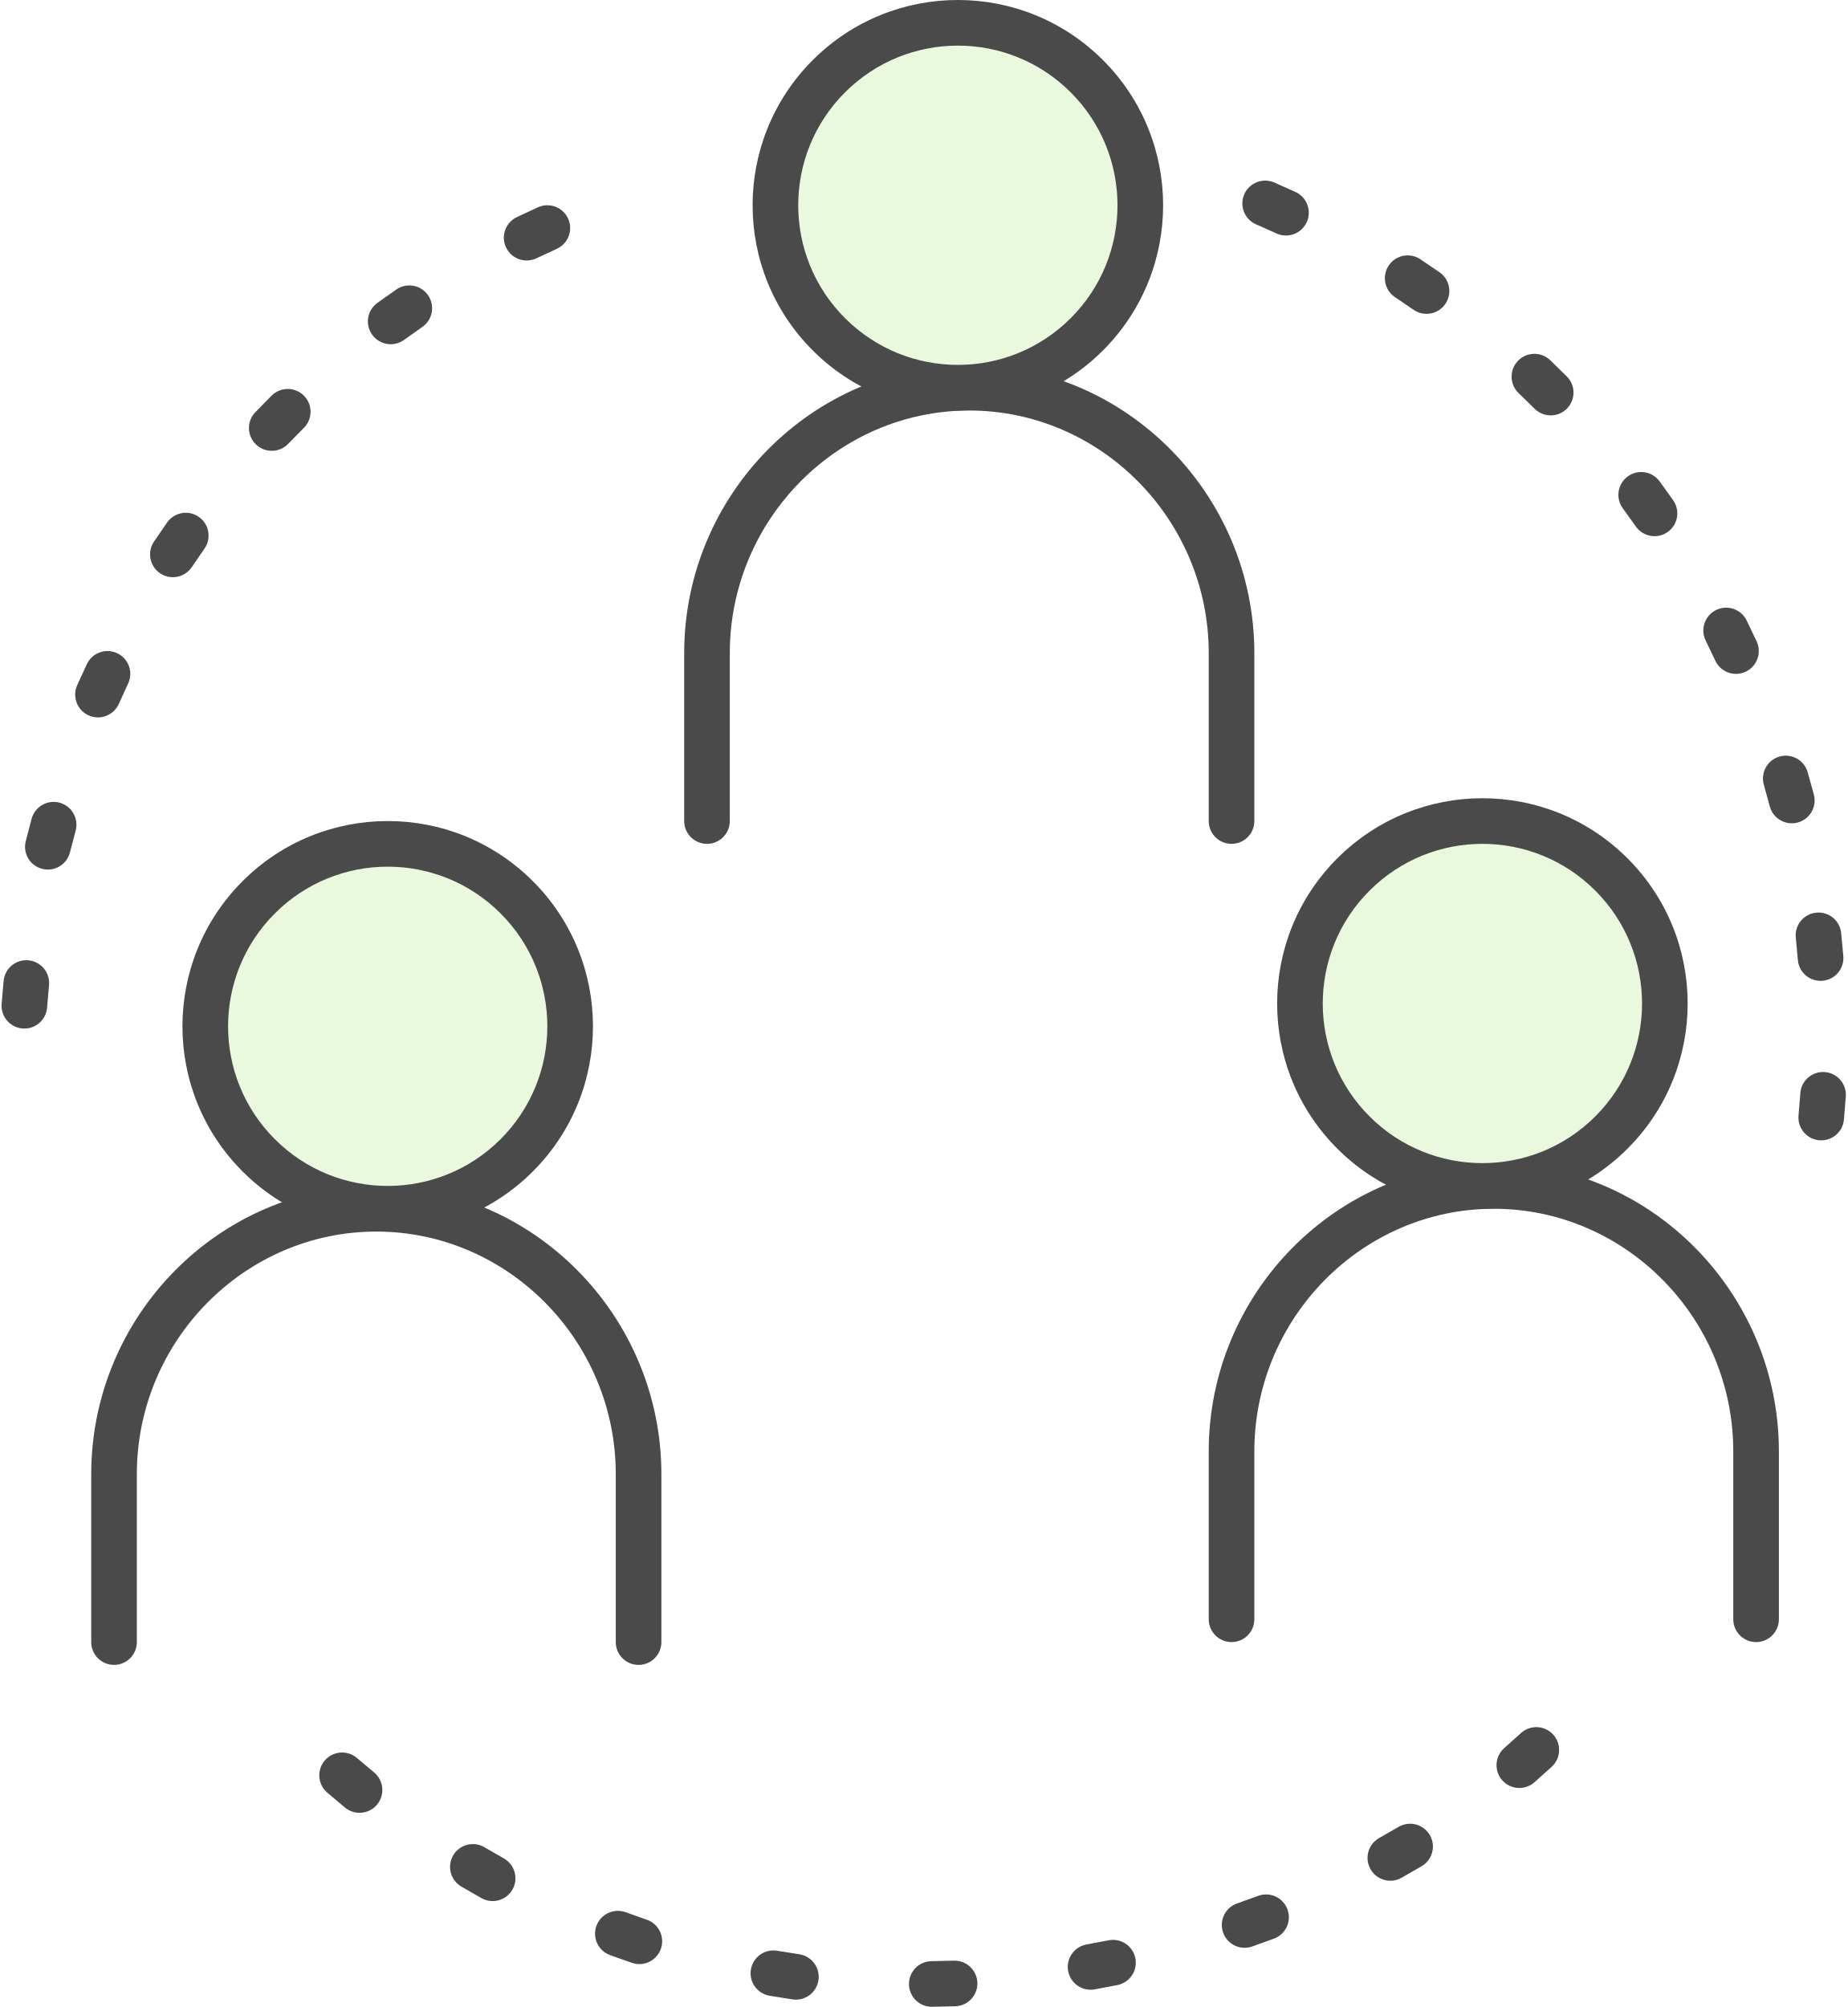
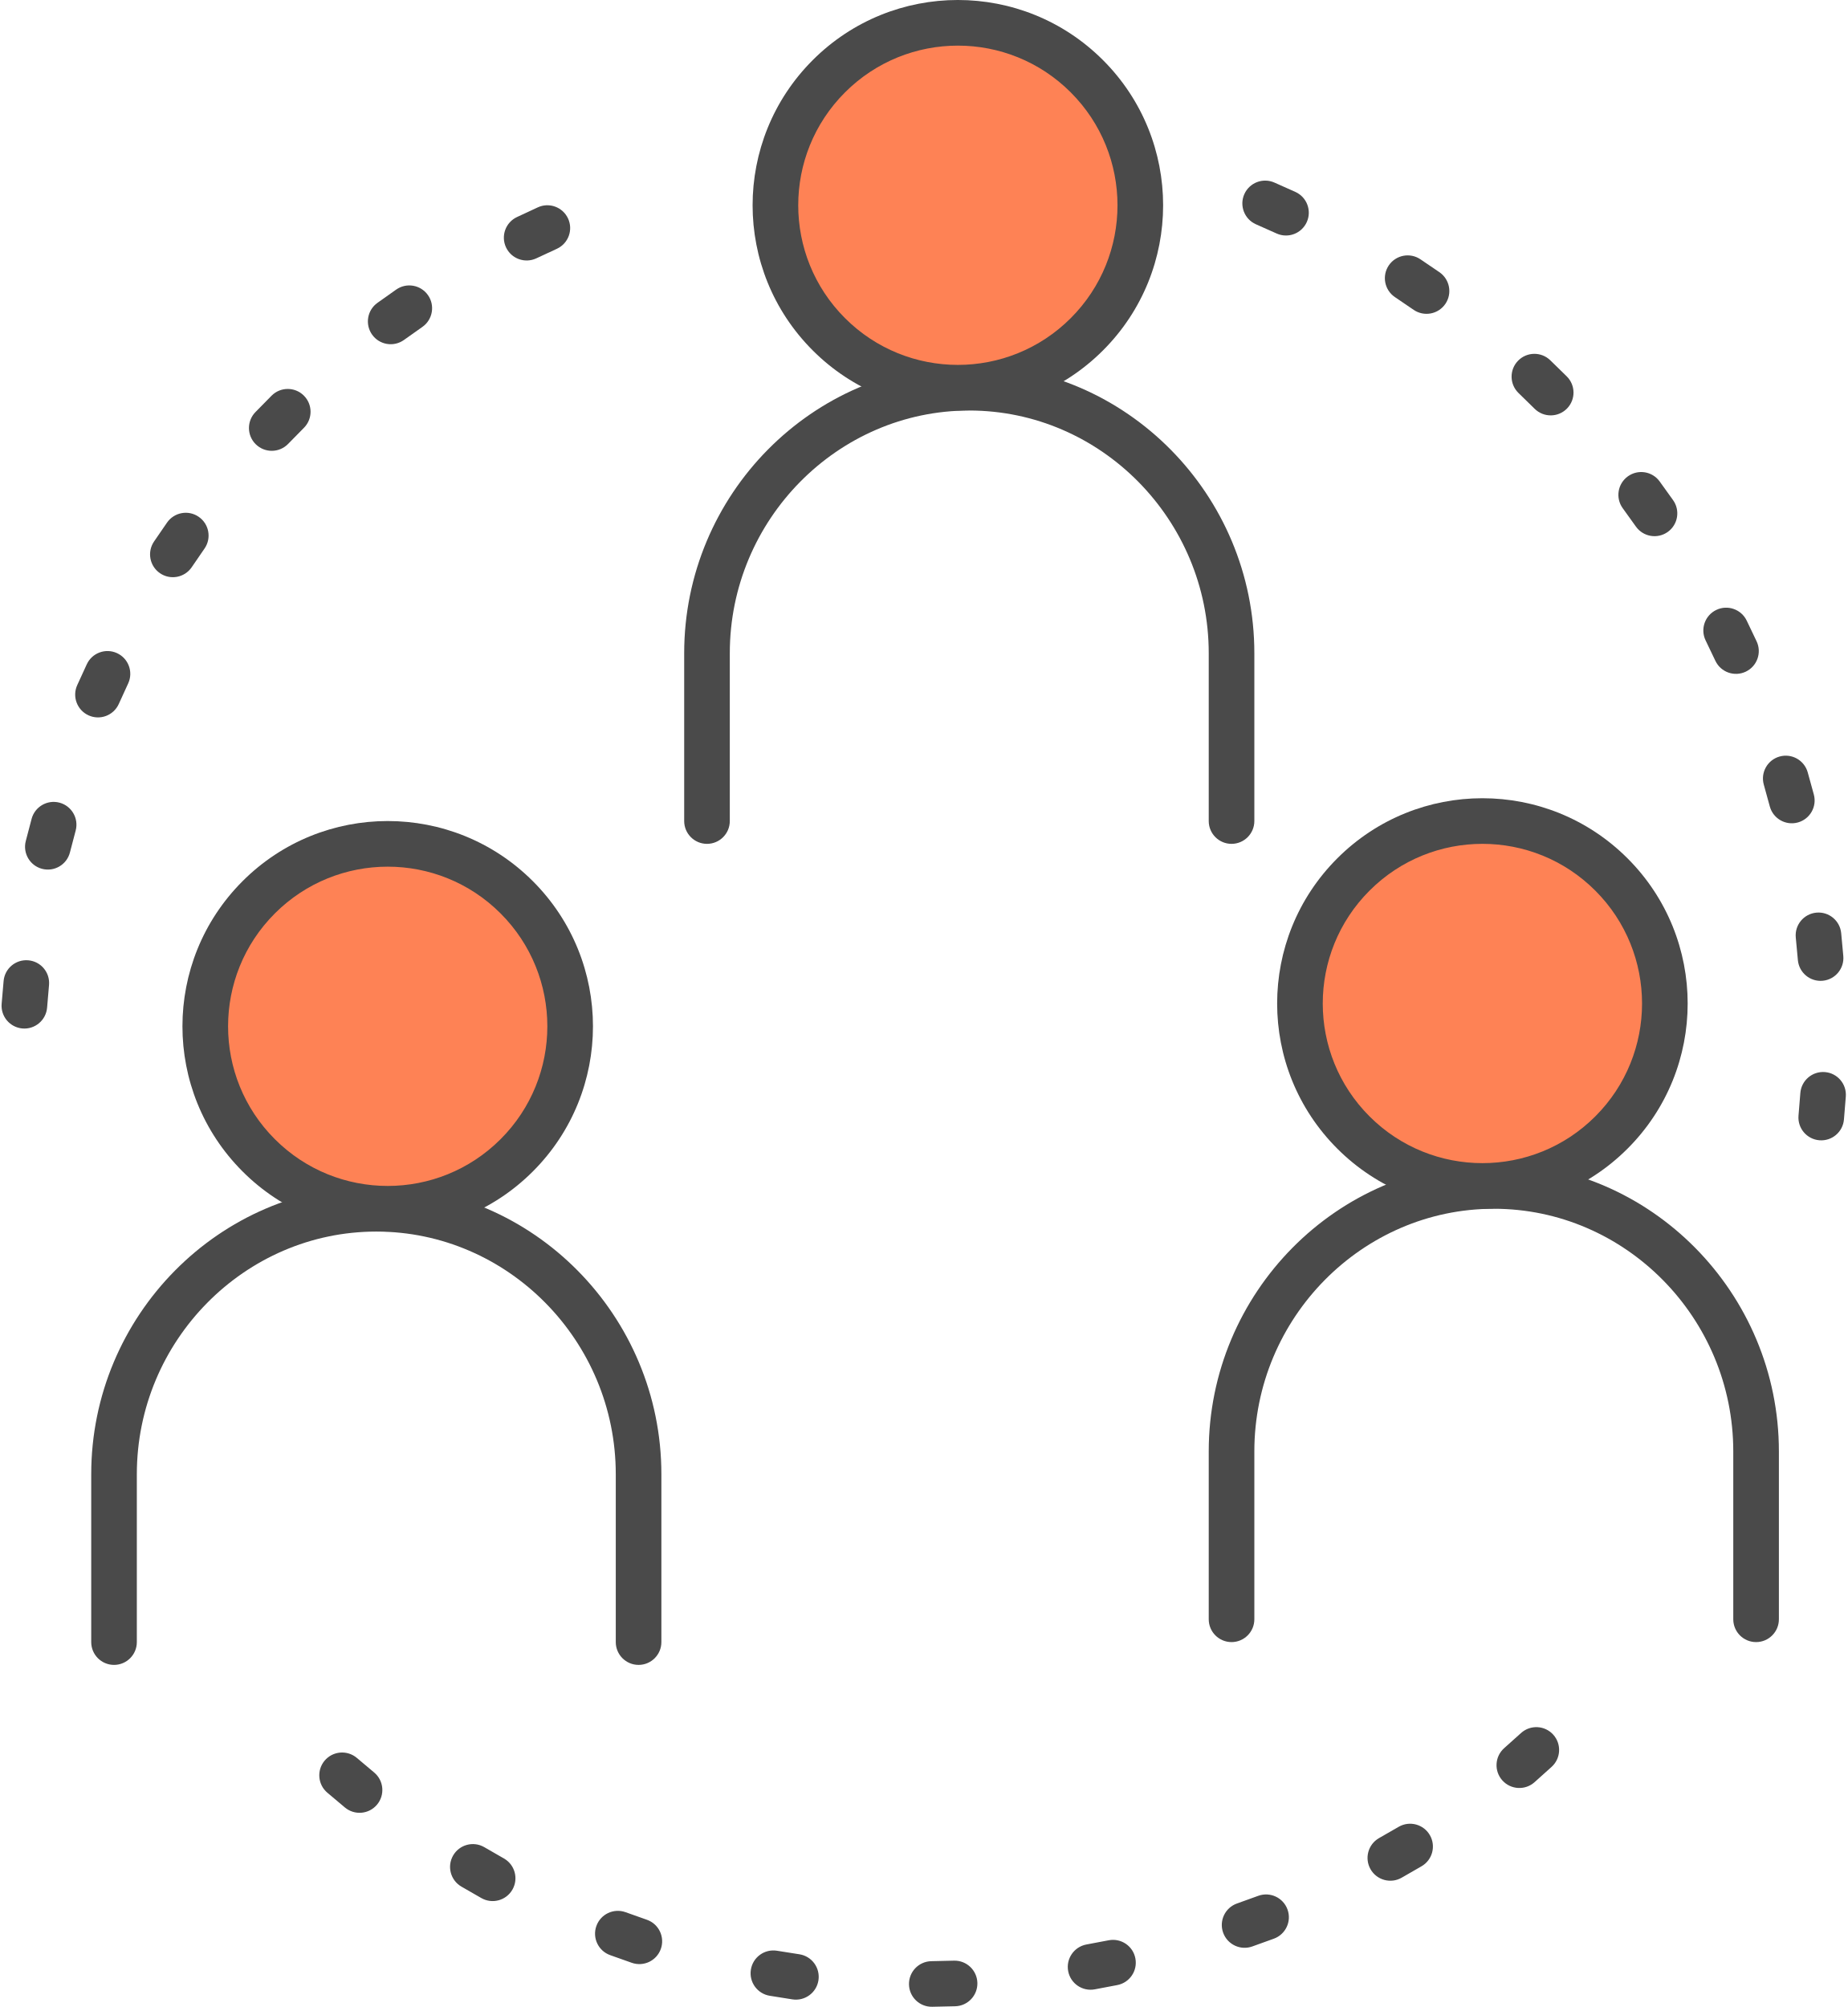
<svg xmlns="http://www.w3.org/2000/svg" width="81px" height="88px" viewBox="0 0 81 88" version="1.1">
  <defs />
  <g id="Symbols" stroke="none" stroke-width="1" fill="none" fill-rule="evenodd">
    <g id="Fields-above-the-fold" transform="translate(-742, -139)">
      <g id="above-the-fold">
-         <g id="sum" transform="translate(128, 140)">
-           <g id="icon-ovdim" transform="translate(615, 0)">
-             <path d="M5,71 C5,71.552 4.552,72 4,72 C3.448,72 3,71.552 3,71 L3,63.64 C3,56.688 8.62,51 15.5,51 C22.38,51 28,56.688 28,63.64 L28,71 C28,71.552 27.552,72 27,72 C26.448,72 26,71.552 26,71 L26,63.64 C26,57.788 21.27,53 15.5,53 C9.73,53 5,57.788 5,63.64 L5,71 Z" id="Stroke-1" fill="#4A4A4A" fill-rule="nonzero" />
-             <path d="M10.343,38.343 C7.219,41.468 7.219,46.533 10.343,49.657 C13.468,52.781 18.533,52.781 21.657,49.657 C24.781,46.533 24.781,41.468 21.657,38.343 C18.533,35.219 13.468,35.219 10.343,38.343" id="Fill-3" fill="#EAF9DE" />
-             <path d="M9.636,37.636 C13.151,34.121 18.85,34.121 22.364,37.636 C25.879,41.151 25.879,46.85 22.364,50.364 C18.85,53.879 13.151,53.879 9.636,50.364 C6.121,46.85 6.121,41.151 9.636,37.636 Z M11.051,39.051 C8.317,41.785 8.317,46.216 11.051,48.949 C13.785,51.683 18.216,51.683 20.95,48.949 C23.683,46.216 23.683,41.785 20.949,39.05 C18.216,36.317 13.785,36.317 11.051,39.051 Z" id="Stroke-5" fill="#4A4A4A" fill-rule="nonzero" />
-             <path d="M31,35 C31,35.552 30.552,36 30,36 C29.448,36 29,35.552 29,35 L29,27.64 C29,20.689 34.62,15 41.5,15 C48.38,15 54,20.689 54,27.64 L54,35 C54,35.552 53.552,36 53,36 C52.448,36 52,35.552 52,35 L52,27.64 C52,21.788 47.27,17 41.5,17 C35.73,17 31,21.788 31,27.64 L31,35 Z" id="Stroke-7" fill="#4A4A4A" fill-rule="nonzero" />
-             <path d="M35.343,2.343 C32.219,5.468 32.219,10.533 35.343,13.657 C38.468,16.781 43.533,16.781 46.657,13.657 C49.781,10.533 49.781,5.468 46.657,2.343 C43.533,-0.781 38.468,-0.781 35.343,2.343" id="Fill-9" fill="#EAF9DE" />
-             <path d="M34.636,1.636 C38.151,-1.879 43.85,-1.879 47.364,1.636 C50.879,5.151 50.879,10.85 47.364,14.364 C43.85,17.879 38.151,17.879 34.636,14.364 C31.121,10.85 31.121,5.151 34.636,1.636 Z M36.051,3.051 C33.317,5.785 33.317,10.216 36.051,12.949 C38.785,15.683 43.216,15.683 45.95,12.949 C48.683,10.216 48.683,5.785 45.949,3.05 C43.216,0.317 38.785,0.317 36.051,3.051 Z" id="Stroke-11" fill="#4A4A4A" fill-rule="nonzero" />
-             <path d="M54,70 C54,70.552 53.552,71 53,71 C52.448,71 52,70.552 52,70 L52,62.64 C52,55.688 57.62,50 64.5,50 C71.38,50 77,55.688 77,62.64 L77,70 C77,70.552 76.552,71 76,71 C75.448,71 75,70.552 75,70 L75,62.64 C75,56.788 70.27,52 64.5,52 C58.73,52 54,56.788 54,62.64 L54,70 Z" id="Stroke-13" fill="#4A4A4A" fill-rule="nonzero" />
-             <path d="M58.344,37.344 C55.219,40.467 55.219,45.533 58.344,48.657 C61.467,51.781 66.533,51.781 69.657,48.657 C72.781,45.533 72.781,40.467 69.657,37.344 C66.533,34.219 61.467,34.219 58.344,37.344" id="Fill-15" fill="#EAF9DE" />
-             <path d="M70.364,36.636 C73.879,40.151 73.879,45.85 70.364,49.364 C66.85,52.879 61.151,52.879 57.637,49.364 C54.121,45.85 54.121,40.151 57.636,36.636 C61.151,33.121 66.85,33.121 70.364,36.636 Z M59.051,38.051 C56.316,40.784 56.316,45.217 59.051,47.95 C61.784,50.683 66.217,50.683 68.95,47.95 C71.683,45.217 71.683,40.784 68.95,38.051 C66.217,35.316 61.784,35.316 59.051,38.051 Z" id="Stroke-17" fill="#4A4A4A" fill-rule="nonzero" />
-             <path d="M22.579,8.093 C23.079,7.86 23.674,8.078 23.907,8.579 C24.14,9.079 23.922,9.674 23.421,9.907 L22.515,10.328 C22.014,10.561 21.419,10.344 21.186,9.843 C20.954,9.342 21.171,8.747 21.672,8.515 L22.579,8.093 Z M16.369,11.699 C16.819,11.38 17.443,11.486 17.763,11.937 C18.082,12.387 17.975,13.012 17.525,13.331 L16.709,13.909 C16.258,14.228 15.634,14.122 15.315,13.671 C14.996,13.221 15.102,12.596 15.553,12.277 L16.369,11.699 Z M10.904,16.353 C11.291,15.959 11.925,15.954 12.318,16.341 C12.712,16.728 12.718,17.361 12.33,17.755 L11.629,18.468 C11.242,18.862 10.609,18.867 10.215,18.48 C9.821,18.093 9.816,17.46 10.203,17.066 L10.904,16.353 Z M6.321,21.918 C6.634,21.462 7.256,21.346 7.711,21.659 C8.167,21.971 8.283,22.594 7.97,23.049 L7.404,23.874 C7.092,24.329 6.469,24.445 6.014,24.133 C5.559,23.82 5.443,23.198 5.755,22.742 L6.321,21.918 Z M2.804,28.13 C3.033,27.628 3.627,27.407 4.129,27.637 C4.631,27.867 4.852,28.46 4.622,28.962 L4.206,29.872 C3.976,30.374 3.383,30.595 2.881,30.365 C2.378,30.135 2.158,29.542 2.387,29.039 L2.804,28.13 Z M0.385,34.907 C0.525,34.373 1.072,34.053 1.606,34.193 C2.14,34.334 2.459,34.88 2.319,35.415 L2.065,36.382 C1.925,36.916 1.379,37.235 0.844,37.095 C0.31,36.955 -0.009,36.408 0.131,35.874 L0.385,34.907 Z M-0.842,42.016 C-0.795,41.466 -0.311,41.058 0.24,41.106 C0.79,41.153 1.198,41.637 1.15,42.188 L1.065,43.184 C1.017,43.734 0.533,44.142 -0.017,44.095 C-0.568,44.047 -0.975,43.563 -0.928,43.013 L-0.842,42.016 Z" id="Stroke-19" fill="#4A4A4A" fill-rule="nonzero" />
-             <path d="M79.853,48.081 C79.809,48.632 79.326,49.041 78.776,48.997 C78.225,48.952 77.815,48.469 77.86,47.919 L77.941,46.922 C77.986,46.372 78.468,45.962 79.019,46.007 C79.569,46.051 79.979,46.534 79.934,47.084 L79.853,48.081 Z M79.824,40.915 C79.875,41.465 79.47,41.952 78.92,42.003 C78.371,42.054 77.883,41.649 77.833,41.1 L77.74,40.104 C77.689,39.554 78.094,39.067 78.644,39.016 C79.194,38.965 79.681,39.369 79.732,39.919 L79.824,40.915 Z M78.531,33.832 C78.678,34.365 78.365,34.915 77.833,35.062 C77.301,35.209 76.75,34.897 76.603,34.364 L76.337,33.4 C76.19,32.868 76.503,32.317 77.035,32.17 C77.568,32.023 78.118,32.336 78.265,32.868 L78.531,33.832 Z M76.021,27.116 C76.259,27.614 76.048,28.211 75.55,28.449 C75.052,28.687 74.455,28.477 74.217,27.978 L73.785,27.076 C73.547,26.578 73.758,25.981 74.256,25.743 C74.754,25.504 75.351,25.715 75.59,26.214 L76.021,27.116 Z M72.358,20.926 C72.68,21.375 72.578,22 72.129,22.322 C71.68,22.644 71.055,22.541 70.733,22.092 L70.15,21.28 C69.828,20.831 69.931,20.207 70.38,19.885 C70.829,19.563 71.453,19.665 71.775,20.114 L72.358,20.926 Z M67.693,15.498 C68.089,15.884 68.096,16.517 67.71,16.912 C67.324,17.307 66.691,17.314 66.296,16.929 L65.581,16.23 C65.186,15.844 65.178,15.211 65.564,14.816 C65.95,14.421 66.583,14.413 66.978,14.799 L67.693,15.498 Z M62.112,10.933 C62.569,11.244 62.687,11.866 62.377,12.323 C62.066,12.779 61.444,12.898 60.987,12.587 L60.161,12.025 C59.704,11.714 59.586,11.092 59.896,10.635 C60.207,10.179 60.829,10.06 61.285,10.371 L62.112,10.933 Z M55.795,7.413 C56.299,7.638 56.526,8.229 56.301,8.733 C56.076,9.238 55.485,9.464 54.981,9.24 L54.067,8.833 C53.563,8.608 53.336,8.017 53.561,7.512 C53.786,7.008 54.377,6.781 54.882,7.006 L55.795,7.413 Z" id="Stroke-21" fill="#4A4A4A" fill-rule="nonzero" />
-             <path d="M13.356,77.606 C12.934,77.251 12.879,76.62 13.235,76.197 C13.591,75.775 14.221,75.721 14.644,76.076 L15.409,76.72 C15.832,77.076 15.886,77.707 15.53,78.129 C15.174,78.552 14.544,78.606 14.121,78.25 L13.356,77.606 Z M19.236,81.724 C18.757,81.449 18.592,80.838 18.867,80.359 C19.142,79.88 19.754,79.715 20.232,79.99 L21.099,80.489 C21.578,80.764 21.743,81.375 21.468,81.854 C21.193,82.333 20.581,82.498 20.103,82.222 L19.236,81.724 Z M25.757,84.727 C25.236,84.542 24.964,83.971 25.149,83.45 C25.333,82.93 25.905,82.657 26.426,82.842 L27.368,83.176 C27.889,83.361 28.161,83.933 27.976,84.453 C27.792,84.974 27.22,85.246 26.699,85.061 L25.757,84.727 Z M32.754,86.508 C32.209,86.421 31.837,85.909 31.924,85.363 C32.01,84.818 32.523,84.446 33.068,84.533 L34.056,84.689 C34.601,84.776 34.973,85.289 34.886,85.834 C34.8,86.379 34.287,86.751 33.742,86.665 L32.754,86.508 Z M39.879,86.99 C39.326,87.003 38.869,86.565 38.857,86.013 C38.844,85.461 39.282,85.003 39.834,84.991 L40.834,84.968 C41.386,84.956 41.843,85.394 41.856,85.946 C41.868,86.498 41.431,86.956 40.878,86.968 L39.879,86.99 Z M47.006,86.225 C46.463,86.328 45.94,85.972 45.837,85.429 C45.734,84.887 46.091,84.363 46.633,84.26 L47.616,84.074 C48.158,83.971 48.682,84.327 48.784,84.87 C48.887,85.412 48.531,85.936 47.988,86.039 L47.006,86.225 Z M53.911,84.345 C53.392,84.532 52.819,84.262 52.632,83.742 C52.445,83.223 52.714,82.65 53.234,82.463 L54.175,82.124 C54.695,81.937 55.268,82.207 55.455,82.727 C55.642,83.246 55.372,83.819 54.852,84.006 L53.911,84.345 Z M60.461,81.33 C59.983,81.605 59.371,81.44 59.096,80.962 C58.821,80.483 58.986,79.871 59.464,79.596 L60.331,79.098 C60.81,78.822 61.421,78.987 61.697,79.466 C61.972,79.945 61.807,80.556 61.328,80.831 L60.461,81.33 Z M66.287,77.142 C65.876,77.51 65.244,77.476 64.875,77.065 C64.506,76.654 64.54,76.022 64.951,75.653 L65.696,74.985 C66.107,74.616 66.739,74.65 67.108,75.061 C67.477,75.472 67.442,76.105 67.031,76.474 L66.287,77.142 Z" id="Stroke-23" fill="#4A4A4A" fill-rule="nonzero" />
+         <g id="sum" transform="translate(128, 139)">
+           <g id="icon-ovdim" transform="translate(614, 0)">
+             <path d="M6,72 C6,72.552 5.552,73 5,73 C4.448,73 4,72.552 4,72 L4,64.64 C4,57.688 9.62,52 16.5,52 C23.38,52 29,57.688 29,64.64 L29,72 C29,72.552 28.552,73 28,73 C27.448,73 27,72.552 27,72 L27,64.64 C27,58.788 22.27,54 16.5,54 C10.73,54 6,58.788 6,64.64 L6,72 Z" id="Stroke-1" fill="#4A4A4A" fill-rule="nonzero" />
+             <path d="M11.343,39.343 C8.219,42.468 8.219,47.533 11.343,50.657 C14.468,53.781 19.533,53.781 22.657,50.657 C25.781,47.533 25.781,42.468 22.657,39.343 C19.533,36.219 14.468,36.219 11.343,39.343" id="Fill-3" fill="#FE8255" />
+             <path d="M10.636,38.636 C14.151,35.121 19.85,35.121 23.364,38.636 C26.879,42.151 26.879,47.85 23.364,51.364 C19.85,54.879 14.151,54.879 10.636,51.364 C7.121,47.85 7.121,42.151 10.636,38.636 Z M12.051,40.051 C9.317,42.785 9.317,47.216 12.051,49.949 C14.785,52.683 19.216,52.683 21.95,49.949 C24.683,47.216 24.683,42.785 21.949,40.05 C19.216,37.317 14.785,37.317 12.051,40.051 Z" id="Stroke-5" fill="#4A4A4A" fill-rule="nonzero" />
+             <path d="M32,36 C32,36.552 31.552,37 31,37 C30.448,37 30,36.552 30,36 L30,28.64 C30,21.689 35.62,16 42.5,16 C49.38,16 55,21.689 55,28.64 L55,36 C55,36.552 54.552,37 54,37 C53.448,37 53,36.552 53,36 L53,28.64 C53,22.788 48.27,18 42.5,18 C36.73,18 32,22.788 32,28.64 L32,36 Z" id="Stroke-7" fill="#4A4A4A" fill-rule="nonzero" />
+             <path d="M36.343,3.343 C33.219,6.468 33.219,11.533 36.343,14.657 C39.468,17.781 44.533,17.781 47.657,14.657 C50.781,11.533 50.781,6.468 47.657,3.343 C44.533,0.219 39.468,0.219 36.343,3.343" id="Fill-9" fill="#FE8255" />
+             <path d="M35.636,2.636 C39.151,-0.879 44.85,-0.879 48.364,2.636 C51.879,6.151 51.879,11.85 48.364,15.364 C44.85,18.879 39.151,18.879 35.636,15.364 C32.121,11.85 32.121,6.151 35.636,2.636 Z M37.051,4.051 C34.317,6.785 34.317,11.216 37.051,13.949 C39.785,16.683 44.216,16.683 46.95,13.949 C49.683,11.216 49.683,6.785 46.949,4.05 C44.216,1.317 39.785,1.317 37.051,4.051 Z" id="Stroke-11" fill="#4A4A4A" fill-rule="nonzero" />
+             <path d="M55,71 C55,71.552 54.552,72 54,72 C53.448,72 53,71.552 53,71 L53,63.64 C53,56.688 58.62,51 65.5,51 C72.38,51 78,56.688 78,63.64 L78,71 C78,71.552 77.552,72 77,72 C76.448,72 76,71.552 76,71 L76,63.64 C76,57.788 71.27,53 65.5,53 C59.73,53 55,57.788 55,63.64 L55,71 Z" id="Stroke-13" fill="#4A4A4A" fill-rule="nonzero" />
+             <path d="M59.344,38.344 C56.219,41.467 56.219,46.533 59.344,49.657 C62.467,52.781 67.533,52.781 70.657,49.657 C73.781,46.533 73.781,41.467 70.657,38.344 C67.533,35.219 62.467,35.219 59.344,38.344" id="Fill-15" fill="#FE8255" />
+             <path d="M71.364,37.636 C74.879,41.151 74.879,46.85 71.364,50.364 C67.85,53.879 62.151,53.879 58.637,50.364 C55.121,46.85 55.121,41.151 58.636,37.636 C62.151,34.121 67.85,34.121 71.364,37.636 Z M60.051,39.051 C57.316,41.784 57.316,46.217 60.051,48.95 C62.784,51.683 67.217,51.683 69.95,48.95 C72.683,46.217 72.683,41.784 69.95,39.051 C67.217,36.316 62.784,36.316 60.051,39.051 Z" id="Stroke-17" fill="#4A4A4A" fill-rule="nonzero" />
+             <path d="M23.579,9.093 C24.079,8.86 24.674,9.078 24.907,9.579 C25.14,10.079 24.922,10.674 24.421,10.907 L23.515,11.328 C23.014,11.561 22.419,11.344 22.186,10.843 C21.954,10.342 22.171,9.747 22.672,9.515 L23.579,9.093 Z M17.369,12.699 C17.819,12.38 18.443,12.486 18.763,12.937 C19.082,13.387 18.975,14.012 18.525,14.331 L17.709,14.909 C17.258,15.228 16.634,15.122 16.315,14.671 C15.996,14.221 16.102,13.596 16.553,13.277 L17.369,12.699 Z M11.904,17.353 C12.291,16.959 12.925,16.954 13.318,17.341 C13.712,17.728 13.718,18.361 13.33,18.755 L12.629,19.468 C12.242,19.862 11.609,19.867 11.215,19.48 C10.821,19.093 10.816,18.46 11.203,18.066 L11.904,17.353 Z M7.321,22.918 C7.634,22.462 8.256,22.346 8.711,22.659 C9.167,22.971 9.283,23.594 8.97,24.049 L8.404,24.874 C8.092,25.329 7.469,25.445 7.014,25.133 C6.559,24.82 6.443,24.198 6.755,23.742 L7.321,22.918 Z M3.804,29.13 C4.033,28.628 4.627,28.407 5.129,28.637 C5.631,28.867 5.852,29.46 5.622,29.962 L5.206,30.872 C4.976,31.374 4.383,31.595 3.881,31.365 C3.378,31.135 3.158,30.542 3.387,30.039 L3.804,29.13 Z M1.385,35.907 C1.525,35.373 2.072,35.053 2.606,35.193 C3.14,35.334 3.459,35.88 3.319,36.415 L3.065,37.382 C2.925,37.916 2.379,38.235 1.844,38.095 C1.31,37.955 0.991,37.408 1.131,36.874 L1.385,35.907 Z M0.158,43.016 C0.205,42.466 0.689,42.058 1.24,42.106 C1.79,42.153 2.198,42.637 2.15,43.188 L2.065,44.184 C2.017,44.734 1.533,45.142 0.983,45.095 C0.432,45.047 0.025,44.563 0.072,44.013 L0.158,43.016 Z" id="Stroke-19" fill="#4A4A4A" fill-rule="nonzero" />
+             <path d="M80.853,49.081 C80.809,49.632 80.326,50.041 79.776,49.997 C79.225,49.952 78.815,49.469 78.86,48.919 L78.941,47.922 C78.986,47.372 79.468,46.962 80.019,47.007 C80.569,47.051 80.979,47.534 80.934,48.084 L80.853,49.081 Z M80.824,41.915 C80.875,42.465 80.47,42.952 79.92,43.003 C79.371,43.054 78.883,42.649 78.833,42.1 L78.74,41.104 C78.689,40.554 79.094,40.067 79.644,40.016 C80.194,39.965 80.681,40.369 80.732,40.919 L80.824,41.915 Z M79.531,34.832 C79.678,35.365 79.365,35.915 78.833,36.062 C78.301,36.209 77.75,35.897 77.603,35.364 L77.337,34.4 C77.19,33.868 77.503,33.317 78.035,33.17 C78.568,33.023 79.118,33.336 79.265,33.868 L79.531,34.832 Z M77.021,28.116 C77.259,28.614 77.048,29.211 76.55,29.449 C76.052,29.687 75.455,29.477 75.217,28.978 L74.785,28.076 C74.547,27.578 74.758,26.981 75.256,26.743 C75.754,26.504 76.351,26.715 76.59,27.214 L77.021,28.116 Z M73.358,21.926 C73.68,22.375 73.578,23 73.129,23.322 C72.68,23.644 72.055,23.541 71.733,23.092 L71.15,22.28 C70.828,21.831 70.931,21.207 71.38,20.885 C71.829,20.563 72.453,20.665 72.775,21.114 L73.358,21.926 Z M68.693,16.498 C69.089,16.884 69.096,17.517 68.71,17.912 C68.324,18.307 67.691,18.314 67.296,17.929 L66.581,17.23 C66.186,16.844 66.178,16.211 66.564,15.816 C66.95,15.421 67.583,15.413 67.978,15.799 L68.693,16.498 Z M63.112,11.933 C63.569,12.244 63.687,12.866 63.377,13.323 C63.066,13.779 62.444,13.898 61.987,13.587 L61.161,13.025 C60.704,12.714 60.586,12.092 60.896,11.635 C61.207,11.179 61.829,11.06 62.285,11.371 L63.112,11.933 Z M56.795,8.413 C57.299,8.638 57.526,9.229 57.301,9.733 C57.076,10.238 56.485,10.464 55.981,10.24 L55.067,9.833 C54.563,9.608 54.336,9.017 54.561,8.512 C54.786,8.008 55.377,7.781 55.882,8.006 L56.795,8.413 Z" id="Stroke-21" fill="#4A4A4A" fill-rule="nonzero" />
+             <path d="M14.356,78.606 C13.934,78.251 13.879,77.62 14.235,77.197 C14.591,76.775 15.221,76.721 15.644,77.076 L16.409,77.72 C16.832,78.076 16.886,78.707 16.53,79.129 C16.174,79.552 15.544,79.606 15.121,79.25 L14.356,78.606 Z M20.236,82.724 C19.757,82.449 19.592,81.838 19.867,81.359 C20.142,80.88 20.754,80.715 21.232,80.99 L22.099,81.489 C22.578,81.764 22.743,82.375 22.468,82.854 C22.193,83.333 21.581,83.498 21.103,83.222 L20.236,82.724 Z M26.757,85.727 C26.236,85.542 25.964,84.971 26.149,84.45 C26.333,83.93 26.905,83.657 27.426,83.842 L28.368,84.176 C28.889,84.361 29.161,84.933 28.976,85.453 C28.792,85.974 28.22,86.246 27.699,86.061 L26.757,85.727 Z M33.754,87.508 C33.209,87.421 32.837,86.909 32.924,86.363 C33.01,85.818 33.523,85.446 34.068,85.533 L35.056,85.689 C35.601,85.776 35.973,86.289 35.886,86.834 C35.8,87.379 35.287,87.751 34.742,87.665 L33.754,87.508 Z M40.879,87.99 C40.326,88.003 39.869,87.565 39.857,87.013 C39.844,86.461 40.282,86.003 40.834,85.991 L41.834,85.968 C42.386,85.956 42.843,86.394 42.856,86.946 C42.868,87.498 42.431,87.956 41.878,87.968 L40.879,87.99 Z M48.006,87.225 C47.463,87.328 46.94,86.972 46.837,86.429 C46.734,85.887 47.091,85.363 47.633,85.26 L48.616,85.074 C49.158,84.971 49.682,85.327 49.784,85.87 C49.887,86.412 49.531,86.936 48.988,87.039 L48.006,87.225 Z M54.911,85.345 C54.392,85.532 53.819,85.262 53.632,84.742 C53.445,84.223 53.714,83.65 54.234,83.463 L55.175,83.124 C55.695,82.937 56.268,83.207 56.455,83.727 C56.642,84.246 56.372,84.819 55.852,85.006 L54.911,85.345 Z M61.461,82.33 C60.983,82.605 60.371,82.44 60.096,81.962 C59.821,81.483 59.986,80.871 60.464,80.596 L61.331,80.098 C61.81,79.822 62.421,79.987 62.697,80.466 C62.972,80.945 62.807,81.556 62.328,81.831 L61.461,82.33 Z M67.287,78.142 C66.876,78.51 66.244,78.476 65.875,78.065 C65.506,77.654 65.54,77.022 65.951,76.653 L66.696,75.985 C67.107,75.616 67.739,75.65 68.108,76.061 C68.477,76.472 68.442,77.105 68.031,77.474 L67.287,78.142 Z" id="Stroke-23" fill="#4A4A4A" fill-rule="nonzero" />
          </g>
        </g>
      </g>
    </g>
  </g>
</svg>
